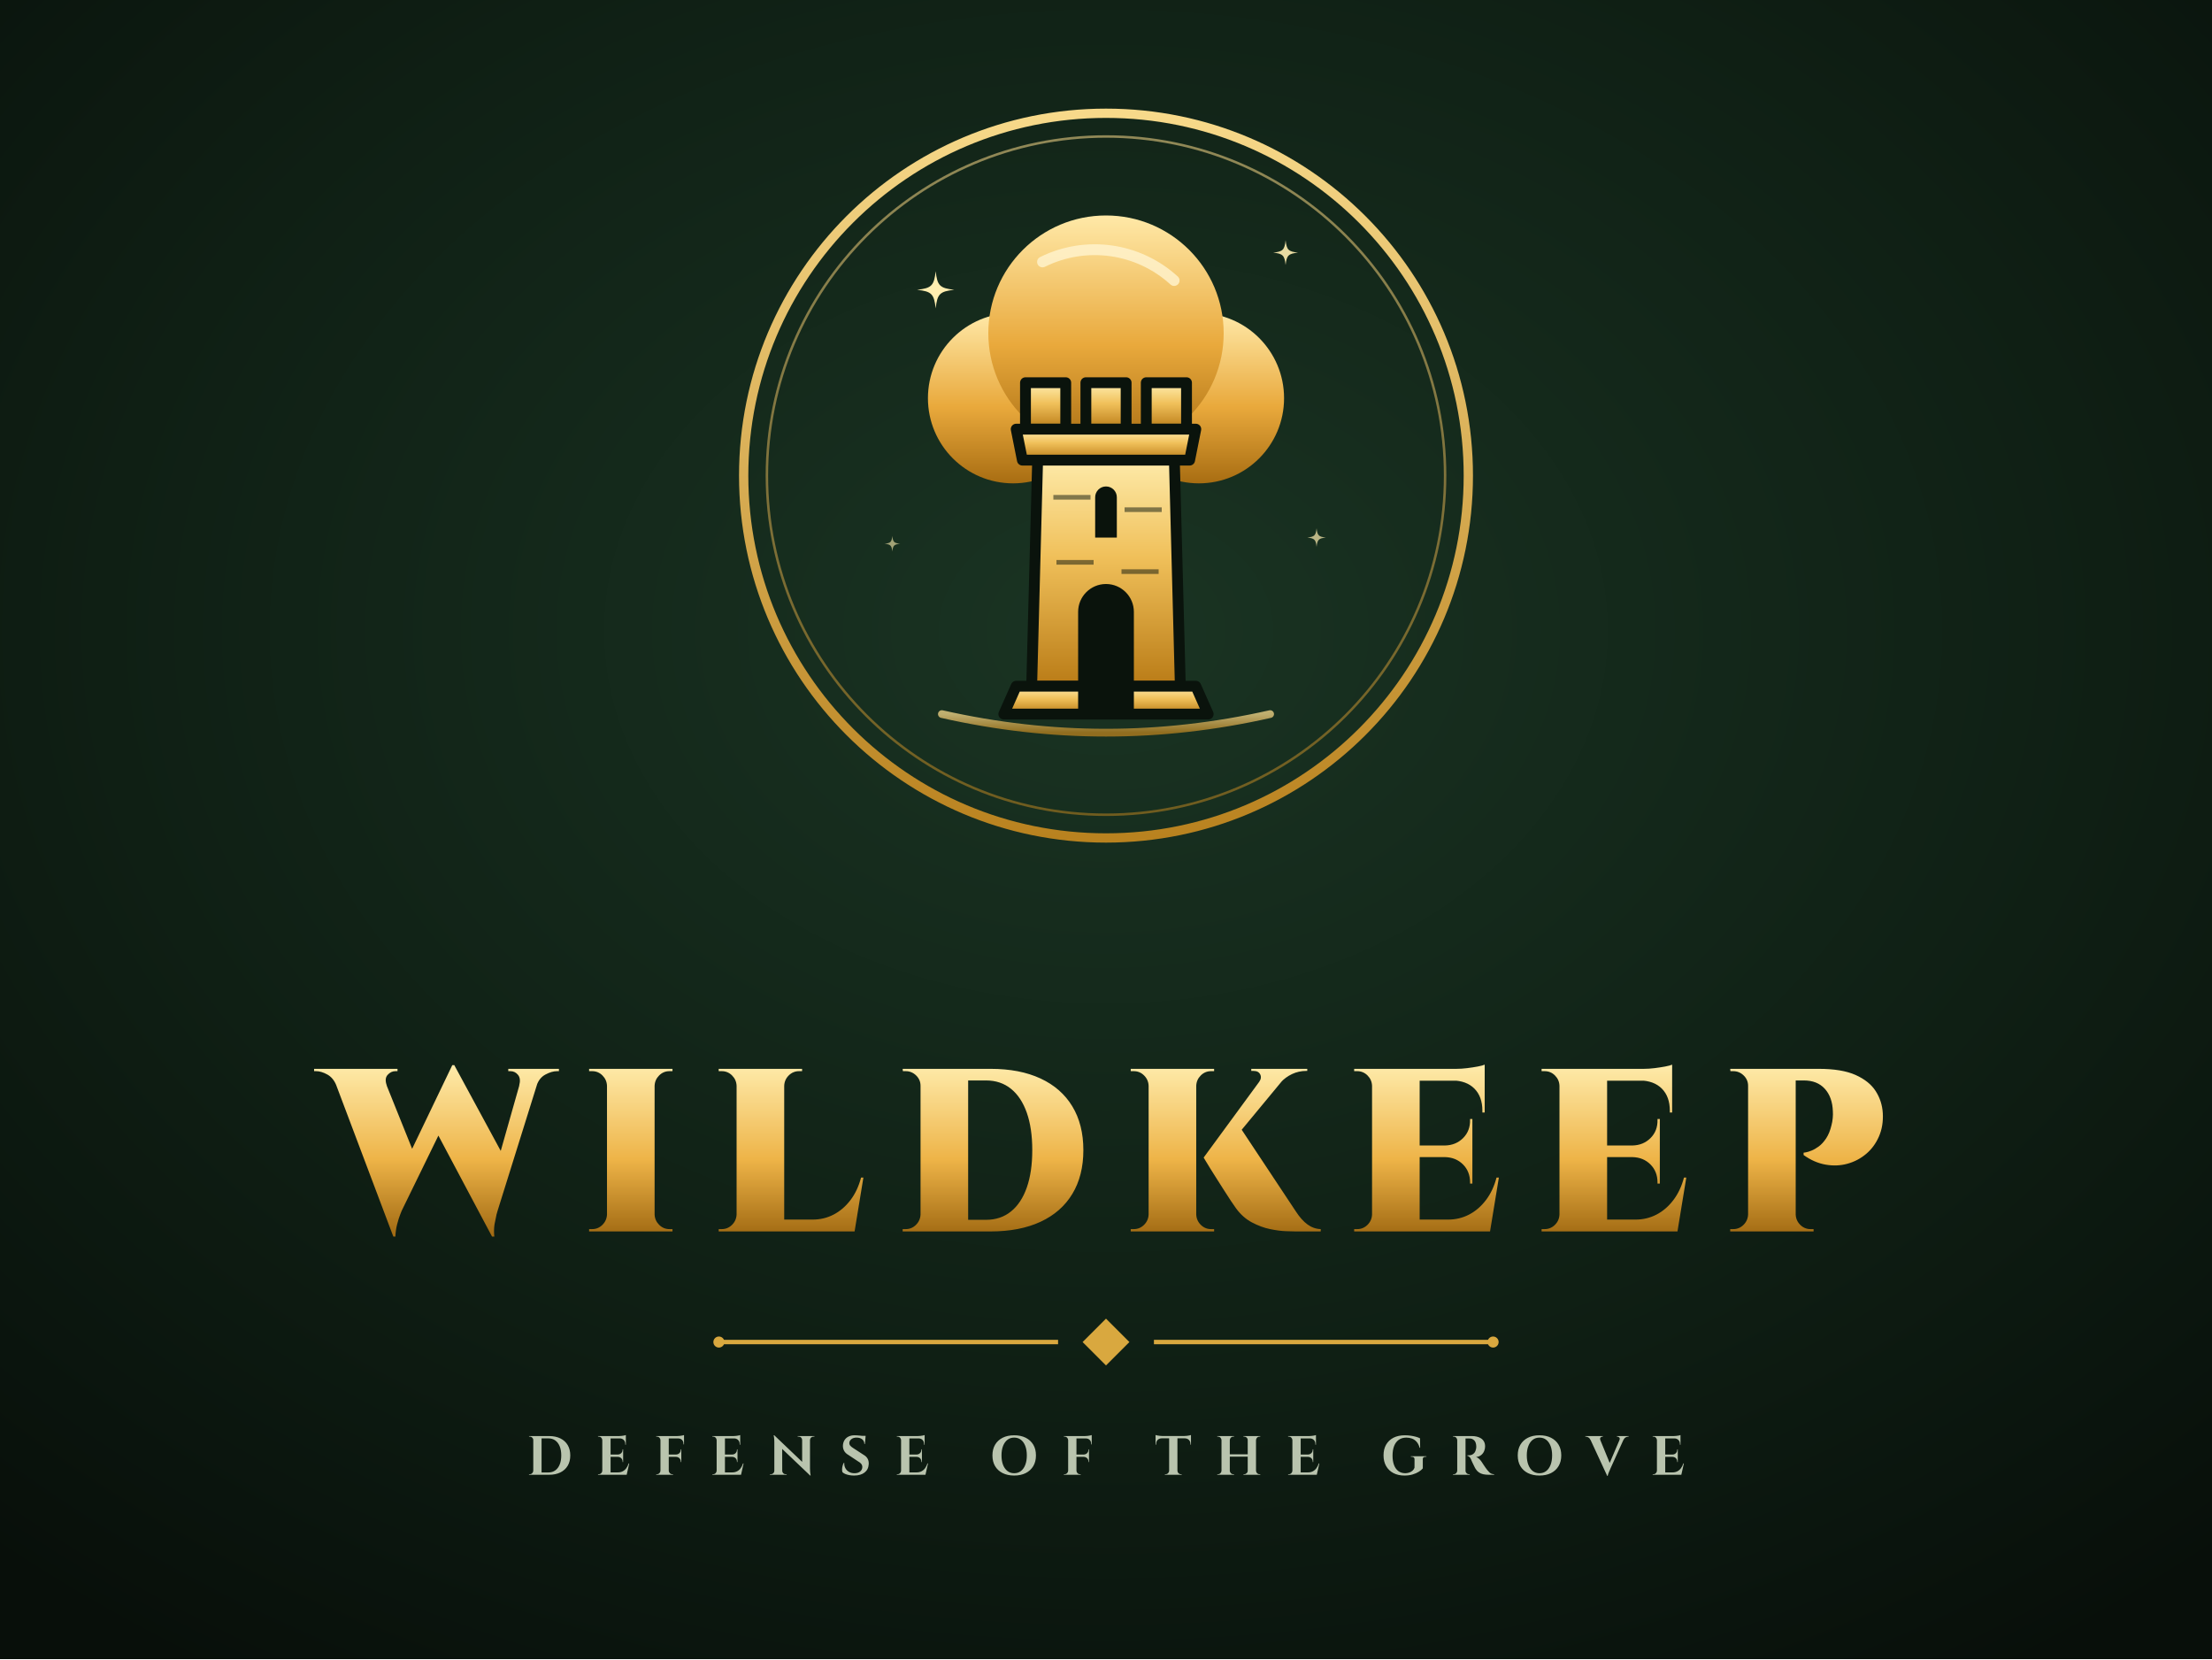
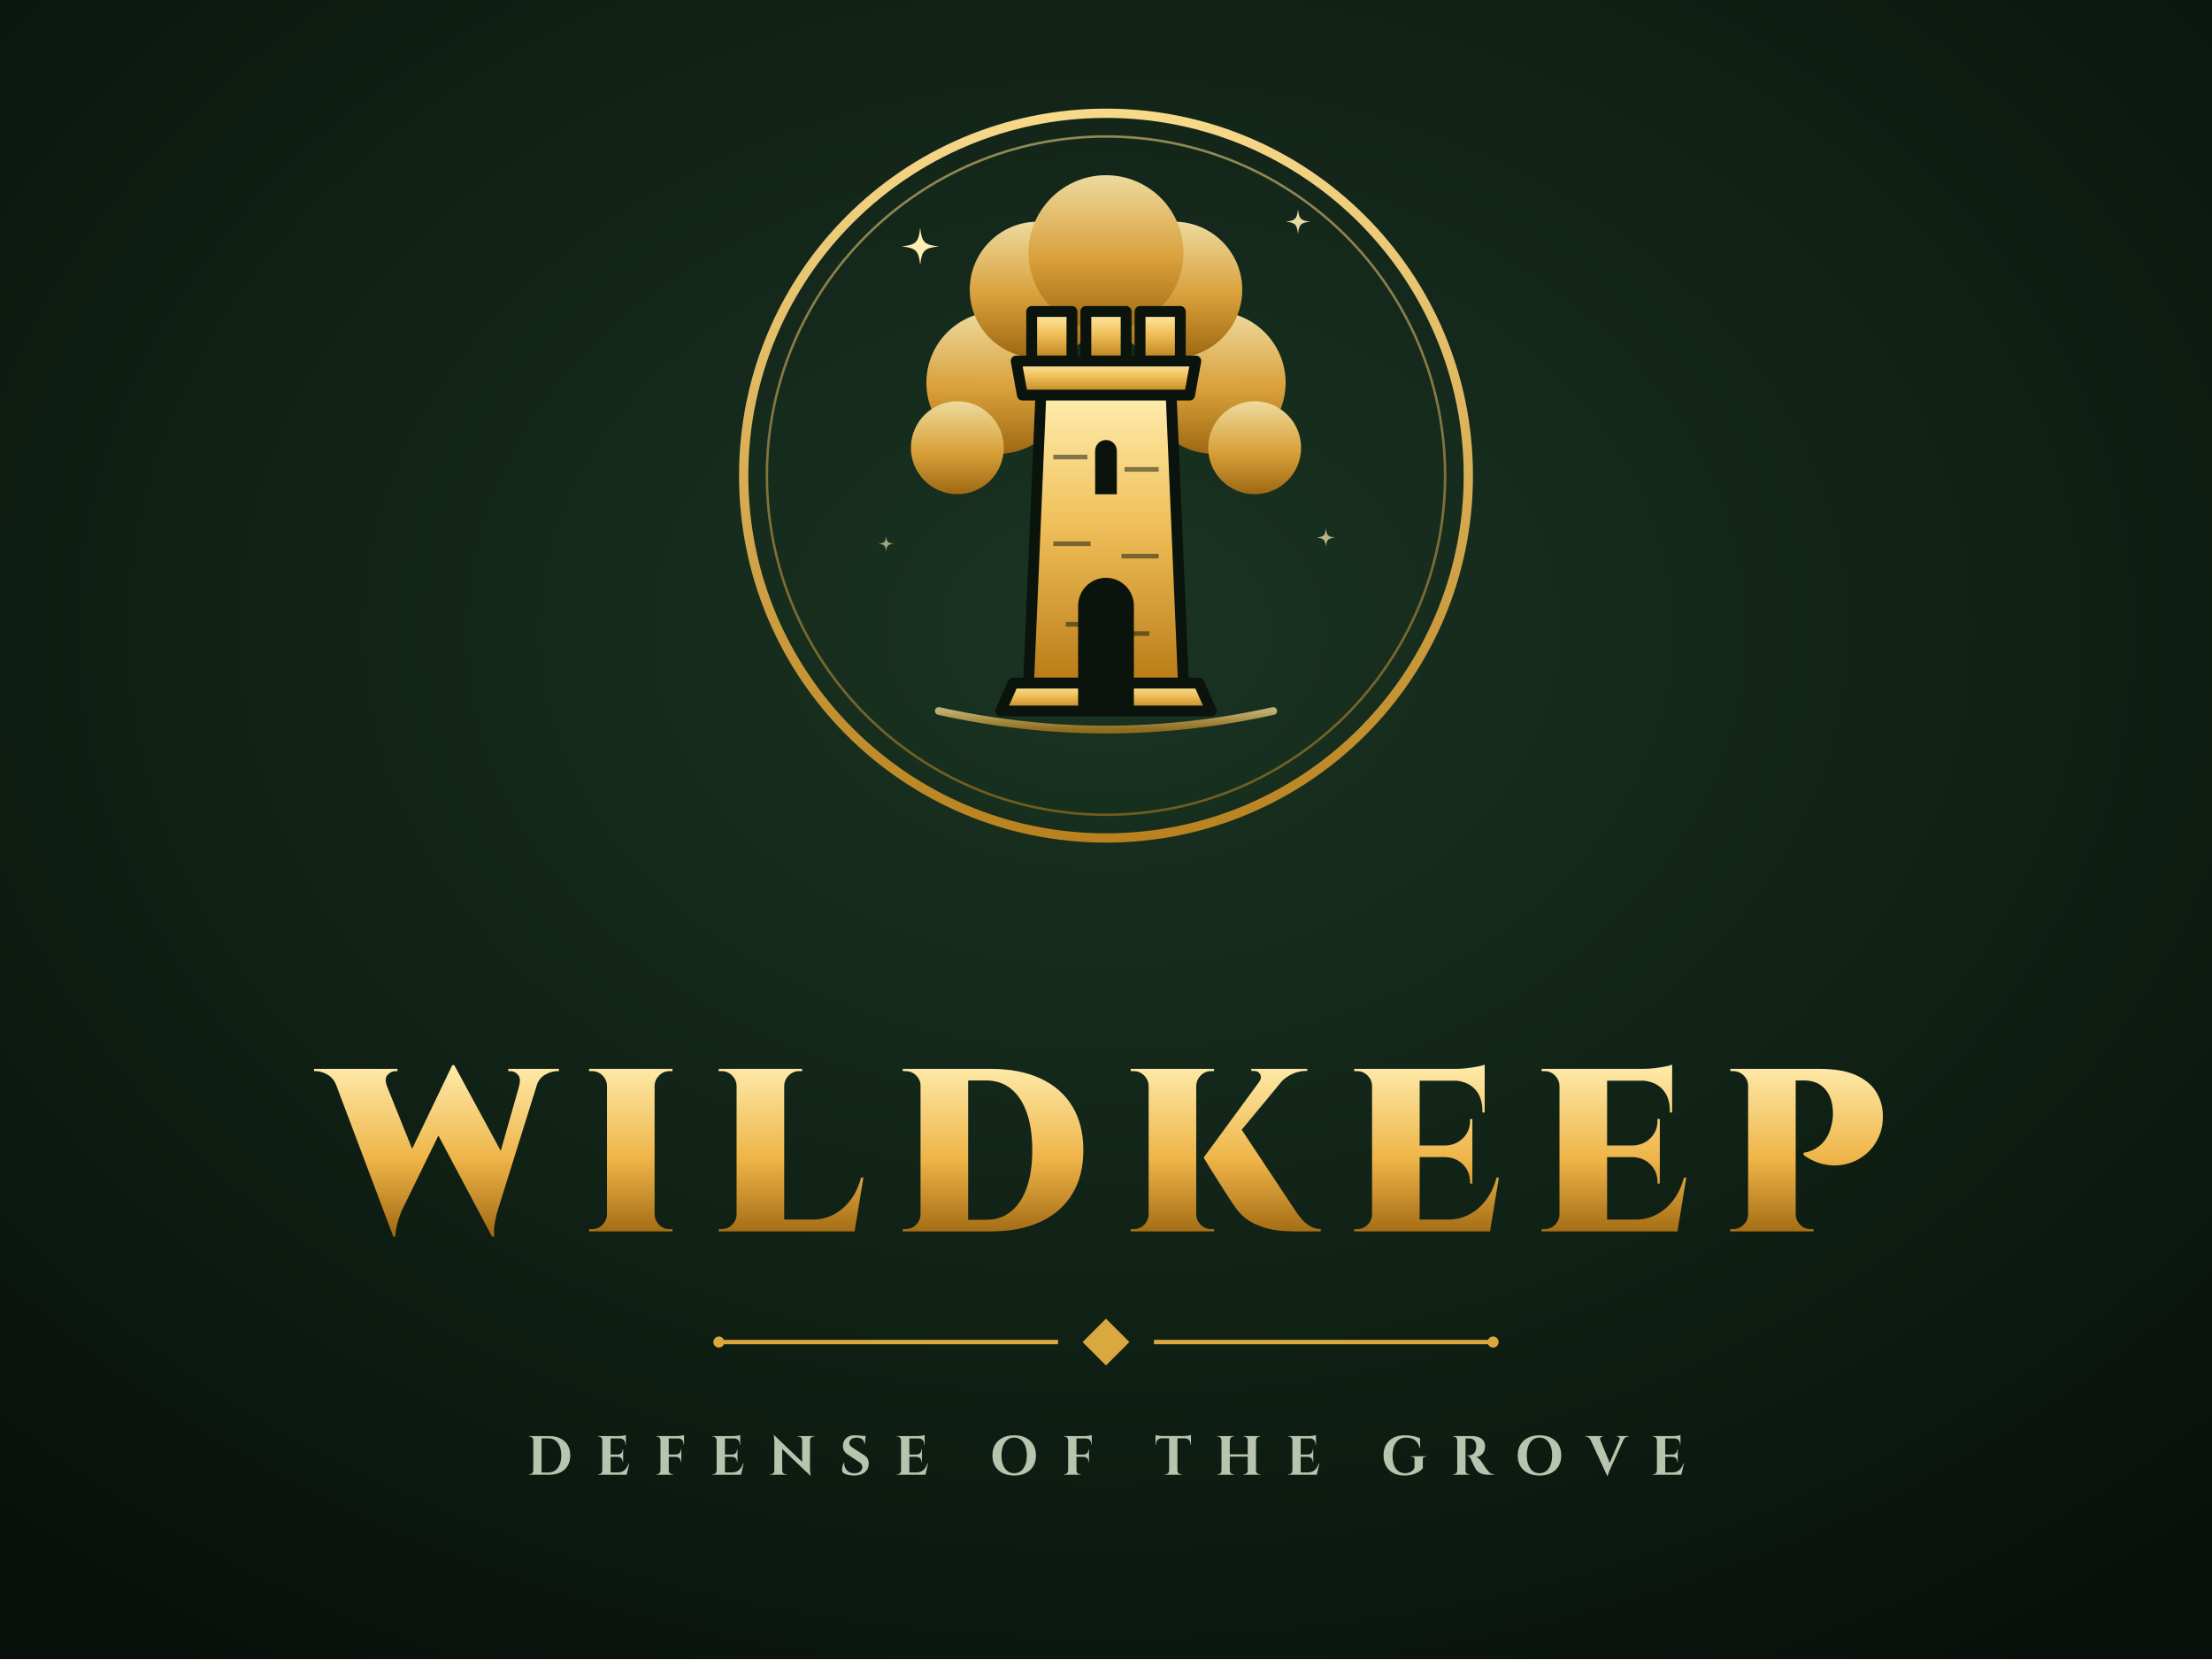
<svg xmlns="http://www.w3.org/2000/svg" viewBox="0 0 1200 900">
  <defs>
    <radialGradient id="gBg" cx="50%" cy="38%" r="75%">
      <stop offset="0%" stop-color="#1a3423" />
      <stop offset="60%" stop-color="#0f1f14" />
      <stop offset="100%" stop-color="#080f0a" />
    </radialGradient>
    <linearGradient id="gFoil" x1="0" y1="0" x2="0" y2="1">
      <stop offset="0%" stop-color="#ffeeb0" />
      <stop offset="45%" stop-color="#f0c05a" />
      <stop offset="100%" stop-color="#b97b16" />
    </linearGradient>
    <linearGradient id="gFoilDeep" x1="0" y1="0" x2="0" y2="1">
      <stop offset="0%" stop-color="#ffe9a8" />
      <stop offset="55%" stop-color="#e9a93c" />
      <stop offset="100%" stop-color="#a86d12" />
    </linearGradient>
    <linearGradient id="gRing" x1="0" y1="0" x2="0" y2="1">
      <stop offset="0%" stop-color="#f7d98a" />
      <stop offset="100%" stop-color="#b9821f" />
    </linearGradient>
  </defs>
  <rect width="1200" height="900" fill="url(#gBg)" />
  <g transform="translate(600 258) scale(.84) translate(-256 -256)">
    <circle cx="256" cy="256" r="234" fill="none" stroke="url(#gRing)" stroke-width="6" />
    <circle cx="256" cy="256" r="219" fill="none" stroke="url(#gRing)" stroke-width="1.6" opacity=".55" />
-     <g fill="url(#gFoilDeep)">
-       <circle cx="196" cy="206" r="55" />
-       <circle cx="316" cy="206" r="55" />
-       <circle cx="256" cy="164" r="76" />
+     <g fill="url(#gFoilDeep)" opacity=".92">
+       <circle cx="186" cy="196" r="46" />
+       <circle cx="326" cy="196" r="46" />
+       <circle cx="212" cy="136" r="44" />
+       <circle cx="300" cy="136" r="44" />
+       <circle cx="256" cy="112" r="50" />
+       <circle cx="160" cy="238" r="30" />
+       <circle cx="352" cy="238" r="30" />
    </g>
-     <path d="M215 118 A76 76 0 0 1 300 130" fill="none" stroke="#fff4cf" stroke-width="7" stroke-linecap="round" opacity=".8" />
    <g fill="url(#gFoil)" stroke="#0a130c" stroke-width="7" stroke-linejoin="round">
-       <path d="     M204 226 L204 196 L230 196 L230 226 Z     M243 226 L243 196 L269 196 L269 226 Z     M282 226 L282 196 L308 196 L308 226 Z" />
-       <path d="M212 240 L220 240 L292 240 L300 240 L304 392 L208 392 Z" />
-       <path d="M198 226 L314 226 L310 246 L202 246 Z" />
-       <path d="M198 392 L314 392 L322 410 L190 410 Z" />
+       <path d="     M208 182 L208 150 L234 150 L234 182 Z     M243 182 L243 150 L269 150 L269 182 Z     M278 182 L278 150 L304 150 L304 182 Z" />
+       <path d="M214 202 L298 202 L306 390 L206 390 Z" />
+       <path d="M198 182 L314 182 L310 204 L202 204 Z" />
+       <path d="M196 390 L316 390 L324 408 L188 408 Z" />
    </g>
-     <path d="M238 410 L238 344 A18 18 0 0 1 274 344 L274 410 Z" fill="#0a130c" />
-     <path d="M249 296 L249 270 A7 7 0 0 1 263 270 L263 296 Z" fill="#0a130c" />
+     <path d="M238 408 L238 340 A18 18 0 0 1 274 340 L274 408 Z" fill="#0a130c" />
+     <path d="M249 268 L249 240 A7 7 0 0 1 263 240 L263 268 Z" fill="#0a130c" />
    <g stroke="#0a130c" stroke-width="3" opacity=".5">
-       <line x1="222" y1="270" x2="246" y2="270" />
-       <line x1="268" y1="278" x2="292" y2="278" />
-       <line x1="224" y1="312" x2="248" y2="312" />
-       <line x1="266" y1="318" x2="290" y2="318" />
+       <line x1="222" y1="244" x2="244" y2="244" />
+       <line x1="268" y1="252" x2="290" y2="252" />
+       <line x1="222" y1="300" x2="246" y2="300" />
+       <line x1="266" y1="308" x2="290" y2="308" />
+       <line x1="230" y1="352" x2="250" y2="352" />
+       <line x1="264" y1="358" x2="284" y2="358" />
    </g>
-     <path d="M150 410 Q 256 434 362 410" fill="none" stroke="url(#gRing)" stroke-width="5" stroke-linecap="round" opacity=".75" />
-     <path d="M146 124 C147.056 133.36 148.64 134.944 158 136     C148.64 137.056 147.056 138.64 146 148     C144.944 138.64 143.36 137.056 134 136     C143.36 134.944 144.944 133.36 146 124 Z" fill="#ffeeb0" opacity="1" />
-     <path d="M372 104 C372.704 110.24 373.76 111.296 380 112     C373.76 112.704 372.704 113.76 372 120     C371.296 113.76 370.24 112.704 364 112     C370.24 111.296 371.296 110.24 372 104 Z" fill="#ffeeb0" opacity="0.9" />
-     <path d="M392 290 C392.528 294.68 393.32 295.472 398 296     C393.32 296.528 392.528 297.32 392 302     C391.472 297.32 390.68 296.528 386 296     C390.68 295.472 391.472 294.68 392 290 Z" fill="#ffeeb0" opacity="0.7" />
-     <path d="M118 295 C118.44 298.9 119.1 299.56 123 300     C119.1 300.44 118.44 301.1 118 305     C117.56 301.1 116.9 300.44 113 300     C116.9 299.56 117.56 298.9 118 295 Z" fill="#ffeeb0" opacity="0.6" />
+     <path d="M148 408 Q 256 432 364 408" fill="none" stroke="url(#gRing)" stroke-width="5" stroke-linecap="round" opacity=".75" />
+     <path d="M136 96 C137.056 105.36 138.64 106.944 148 108     C138.64 109.056 137.056 110.64 136 120     C134.944 110.64 133.36 109.056 124 108     C133.36 106.944 134.944 105.36 136 96 Z" fill="#ffeeb0" opacity="1" />
+     <path d="M380 84 C380.704 90.24 381.76 91.296 388 92     C381.76 92.704 380.704 93.76 380 100     C379.296 93.76 378.24 92.704 372 92     C378.24 91.296 379.296 90.24 380 84 Z" fill="#ffeeb0" opacity="0.9" />
+     <path d="M398 290 C398.528 294.68 399.32 295.472 404 296     C399.32 296.528 398.528 297.32 398 302     C397.472 297.32 396.68 296.528 392 296     C396.68 295.472 397.472 294.68 398 290 Z" fill="#ffeeb0" opacity="0.7" />
+     <path d="M114 295 C114.44 298.9 115.1 299.56 119 300     C115.1 300.44 114.44 301.1 114 305     C113.56 301.1 112.9 300.44 109 300     C112.9 299.56 113.56 298.9 114 295 Z" fill="#ffeeb0" opacity="0.6" />
  </g>
  <g>
    <linearGradient id="gWord" x1="0" y1="574.76" x2="0" y2="673.04" gradientUnits="userSpaceOnUse">
      <stop offset="0%" stop-color="#ffeeb0" />
      <stop offset="55%" stop-color="#eeb448" />
      <stop offset="100%" stop-color="#9c650f" />
    </linearGradient>
    <path d="M213.37 670.77L179.35 580.56L206.44 580.56L224.58 625.66L213.37 670.77ZM245.37 577.78L246.51 577.78L249.66 591.77L217.91 656.79Q217.91 656.79 217.09 658.87Q216.27 660.94 215.45 664.09Q214.63 667.24 214.50 670.77L214.50 670.77L213.37 670.77L209.09 653.38L245.37 577.78ZM234.92 610.54L246.51 577.91L275.11 630.70L266.92 670.77L234.92 610.54ZM284.06 580.56L293.76 580.56L269.94 656.79Q269.94 656.79 269.31 658.99Q268.68 661.20 268.24 664.41Q267.80 667.62 268.18 670.77L268.18 670.77L266.92 670.77L262.01 658.30L284.06 580.56ZM291.11 588.87L281.66 588.87Q282.67 585.09 281.03 583.08Q279.39 581.06 276.87 581.06L276.87 581.06L275.74 581.06L275.74 579.80L303.21 579.80L303.21 581.06Q303.21 581.06 302.70 581.06Q302.20 581.06 302.20 581.06L302.20 581.06Q299.30 581.06 295.90 582.89Q292.50 584.71 291.11 588.87L291.11 588.87ZM209.84 588.87L209.84 588.87L182.50 588.87Q180.86 584.71 177.59 582.89Q174.31 581.06 171.41 581.06L171.41 581.06Q171.41 581.06 170.91 581.06Q170.40 581.06 170.40 581.06L170.40 581.06L170.40 579.80L215.64 579.80L215.64 581.06L214.50 581.06Q212.11 581.06 210.28 583.08Q208.46 585.09 209.84 588.87ZM329.29 579.80L355.12 579.80L355.12 668L329.29 668L329.29 579.80ZM329.29 658.80L329.67 658.80L329.67 668L319.59 668L319.59 666.74Q319.59 666.74 320.41 666.74Q321.23 666.74 321.23 666.74L321.23 666.74Q324.50 666.74 326.83 664.41Q329.16 662.08 329.29 658.80L329.29 658.80ZM329.67 579.80L329.67 589.00L329.29 589.00Q329.16 585.72 326.83 583.39Q324.50 581.06 321.23 581.06L321.23 581.06Q321.23 581.06 320.41 581.06Q319.59 581.06 319.59 581.06L319.59 581.06L319.59 579.80L329.67 579.80ZM354.74 668L354.74 658.80L355.12 658.80Q355.25 662.08 357.58 664.41Q359.91 666.74 363.18 666.74L363.18 666.74Q363.18 666.74 363.94 666.74Q364.69 666.74 364.82 666.74L364.82 666.74L364.82 668L354.74 668ZM355.12 589.00L354.74 589.00L354.74 579.80L364.82 579.80L364.82 581.06Q364.69 581.06 363.94 581.06Q363.18 581.06 363.18 581.06L363.18 581.06Q359.91 581.06 357.58 583.39Q355.25 585.72 355.12 589.00L355.12 589.00ZM399.60 579.80L425.43 579.80L425.43 668L399.60 668L399.60 579.80ZM425.05 661.57L458.19 661.57L463.23 668L425.05 668L425.05 661.57ZM467.13 638.77L468.39 638.77L463.61 668L436.39 668L440.93 661.57Q446.97 661.57 452.20 658.87Q457.43 656.16 461.34 651.05Q465.24 645.95 467.13 638.77L467.13 638.77ZM399.60 658.80L399.98 658.80L399.98 668L389.89 668L389.89 666.74Q389.89 666.74 390.71 666.74Q391.53 666.74 391.53 666.74L391.53 666.74Q394.81 666.74 397.14 664.41Q399.47 662.08 399.60 658.80L399.60 658.80ZM399.98 579.80L399.98 589.00L399.60 589.00Q399.47 585.72 397.14 583.39Q394.81 581.06 391.53 581.06L391.53 581.06Q391.53 581.06 390.71 581.06Q389.89 581.06 389.89 581.06L389.89 581.06L389.89 579.80L399.98 579.80ZM425.43 589.00L425.05 589.00L425.05 579.80L435.13 579.80L435.13 581.06Q435.00 581.06 434.25 581.06Q433.49 581.06 433.49 581.06L433.49 581.06Q430.22 581.06 427.88 583.39Q425.55 585.72 425.43 589.00L425.43 589.00ZM504.05 579.80L537.44 579.80Q553.19 579.80 564.47 585.03Q575.75 590.26 581.73 600.15Q587.72 610.04 587.72 623.90L587.72 623.90Q587.72 637.76 581.73 647.65Q575.75 657.54 564.47 662.77Q553.19 668 537.44 668L537.44 668L505.44 668L505.31 661.70Q511.36 661.70 516.15 661.70Q520.94 661.70 524.46 661.70Q527.99 661.70 530.32 661.70Q532.65 661.70 533.79 661.70Q534.92 661.70 534.92 661.70L534.92 661.70Q542.86 661.70 548.47 657.16Q554.07 652.63 557.03 644.19Q560.00 635.74 560.00 623.90L560.00 623.90Q560.00 612.06 557.03 603.61Q554.07 595.17 548.47 590.64Q542.86 586.10 534.92 586.10L534.92 586.10Q534.92 586.10 533.72 586.10Q532.53 586.10 530.07 586.10Q527.61 586.10 523.96 586.10Q520.31 586.10 515.33 586.10Q510.35 586.10 504.05 586.10L504.05 586.10L504.05 579.80ZM499.39 579.80L525.22 579.80L525.22 668L499.39 668L499.39 579.80ZM499.39 658.80L499.77 658.80L499.77 668L489.69 668L489.69 666.74Q489.69 666.74 490.51 666.74Q491.33 666.74 491.33 666.74L491.33 666.74Q494.60 666.74 496.93 664.41Q499.26 662.08 499.39 658.80L499.39 658.80ZM499.77 579.80L499.77 589.00L499.39 589.00Q499.39 585.72 497.00 583.39Q494.60 581.06 491.33 581.06L491.33 581.06Q491.33 581.06 490.57 581.06Q489.81 581.06 489.81 581.06L489.81 581.06L489.69 579.80L499.77 579.80ZM652.98 627.93L671.76 610.04L703.00 657.16Q706.03 661.83 709.31 664.22Q712.58 666.61 716.49 666.74L716.49 666.74L716.49 668L702.88 668Q701.49 668 697.71 667.87Q693.93 667.75 689.02 666.74Q684.11 665.73 679.13 663.09Q674.15 660.44 670.50 655.40L670.50 655.40Q669.49 654.01 667.85 651.56Q666.21 649.10 664.26 646.01Q662.31 642.93 660.29 639.78Q658.27 636.63 656.64 633.98Q655.00 631.33 653.99 629.63Q652.98 627.93 652.98 627.93L652.98 627.93ZM687.63 580.68L700.23 580.68L662.18 626.67L652.98 627.93L687.63 580.68ZM708.67 579.80L709.18 579.80L709.18 580.93L708.67 580.93Q704.52 580.93 700.93 582.63Q697.34 584.34 694.82 587.11L694.82 587.11L683.10 586.86Q684.61 584.71 683.66 582.82Q682.72 580.93 680.07 580.93L680.07 580.93L678.81 580.93L678.81 579.80L708.67 579.80ZM623.12 579.80L648.95 579.80L648.95 668L623.12 668L623.12 579.80ZM623.12 658.80L623.50 658.80L623.50 668L613.42 668L613.42 666.74Q613.67 666.74 614.30 666.74Q614.93 666.74 615.06 666.74L615.06 666.74Q618.33 666.74 620.66 664.41Q623.00 662.08 623.12 658.80L623.12 658.80ZM623.50 579.80L623.50 589.00L623.12 589.00Q623.00 585.72 620.66 583.39Q618.33 581.06 615.06 581.06L615.06 581.06Q614.93 581.06 614.30 581.06Q613.67 581.06 613.42 581.06L613.42 581.06L613.42 579.80L623.50 579.80ZM648.57 668L648.57 658.80L648.95 658.80Q649.08 662.08 651.41 664.41Q653.74 666.74 657.01 666.74L657.01 666.74Q657.27 666.74 657.90 666.74Q658.53 666.74 658.65 666.74L658.65 666.74L658.65 668L648.57 668ZM648.95 589.00L648.57 589.00L648.57 579.80L658.65 579.80L658.65 581.06Q658.53 581.06 657.90 581.06Q657.27 581.06 657.01 581.06L657.01 581.06Q653.74 581.06 651.41 583.39Q649.08 585.72 648.95 589.00L648.95 589.00ZM744.33 579.80L770.16 579.80L770.16 668L744.33 668L744.33 579.80ZM769.78 661.57L802.92 661.57L807.96 668L769.78 668L769.78 661.57ZM769.78 621.38L798.76 621.38L798.76 627.68L769.78 627.68L769.78 621.38ZM769.78 579.80L805.44 579.80L805.44 586.23L769.78 586.23L769.78 579.80ZM811.87 638.77L813.13 638.77L808.34 668L781.13 668L785.66 661.57Q791.71 661.57 796.94 658.87Q802.17 656.16 806.07 651.05Q809.98 645.95 811.87 638.77L811.87 638.77ZM783.90 627.43L798.76 627.43L798.76 642.04L797.50 642.04L797.50 641.41Q797.50 635.49 793.66 631.65Q789.82 627.81 783.90 627.68L783.90 627.68L783.90 627.43ZM797.50 607.02L798.76 607.02L798.76 621.63L783.90 621.63L783.90 621.38Q789.82 621.25 793.73 617.35Q797.63 613.44 797.50 607.52L797.50 607.52L797.50 607.02ZM787.93 585.85L805.44 585.85L805.44 603.49L804.18 603.49L804.18 602.48Q804.18 594.92 799.90 590.57Q795.62 586.23 787.93 586.10L787.93 586.10L787.93 585.85ZM805.44 577.53L805.44 577.53L805.44 581.19L790.07 579.80Q792.84 579.80 795.93 579.42Q799.02 579.04 801.66 578.54Q804.31 578.04 805.44 577.53ZM744.33 658.80L744.71 658.80L744.71 668L734.63 668L734.63 666.74Q734.63 666.74 735.45 666.74Q736.27 666.74 736.27 666.74L736.27 666.74Q739.54 666.74 741.88 664.41Q744.21 662.08 744.33 658.80L744.33 658.80ZM744.71 579.80L744.71 589.00L744.33 589.00Q744.21 585.72 741.88 583.39Q739.54 581.06 736.27 581.06L736.27 581.06Q736.27 581.06 735.45 581.06Q734.63 581.06 734.63 581.06L734.63 581.06L734.63 579.80L744.71 579.80ZM846.01 579.80L871.85 579.80L871.85 668L846.01 668L846.01 579.80ZM871.47 661.57L904.61 661.57L909.64 668L871.47 668L871.47 661.57ZM871.47 621.38L900.45 621.38L900.45 627.68L871.47 627.68L871.47 621.38ZM871.47 579.80L907.13 579.80L907.13 586.23L871.47 586.23L871.47 579.80ZM913.55 638.77L914.81 638.77L910.02 668L882.81 668L887.34 661.57Q893.39 661.57 898.62 658.87Q903.85 656.16 907.75 651.05Q911.66 645.95 913.55 638.77L913.55 638.77ZM885.58 627.43L900.45 627.43L900.45 642.04L899.19 642.04L899.19 641.41Q899.19 635.49 895.34 631.65Q891.50 627.81 885.58 627.68L885.58 627.68L885.58 627.43ZM899.19 607.02L900.45 607.02L900.45 621.63L885.58 621.63L885.58 621.38Q891.50 621.25 895.41 617.35Q899.31 613.44 899.19 607.52L899.19 607.52L899.19 607.02ZM889.61 585.85L907.13 585.85L907.13 603.49L905.87 603.49L905.87 602.48Q905.87 594.92 901.58 590.57Q897.30 586.23 889.61 586.10L889.61 586.10L889.61 585.85ZM907.13 577.53L907.13 577.53L907.13 581.19L891.75 579.80Q894.52 579.80 897.61 579.42Q900.70 579.04 903.35 578.54Q905.99 578.04 907.13 577.53ZM846.01 658.80L846.39 658.80L846.39 668L836.31 668L836.31 666.74Q836.31 666.74 837.13 666.74Q837.95 666.74 837.95 666.74L837.95 666.74Q841.23 666.74 843.56 664.41Q845.89 662.08 846.01 658.80L846.01 658.80ZM846.39 579.80L846.39 589.00L846.01 589.00Q845.89 585.72 843.56 583.39Q841.23 581.06 837.95 581.06L837.95 581.06Q837.95 581.06 837.13 581.06Q836.31 581.06 836.31 581.06L836.31 581.06L836.31 579.80L846.39 579.80ZM972.52 579.80L972.52 579.80L986.63 579.80Q999.23 579.80 1006.67 583.14Q1014.10 586.48 1017.56 591.90Q1021.03 597.31 1021.41 603.87L1021.41 603.87Q1021.79 610.80 1019.33 616.47Q1016.87 622.14 1012.40 625.92Q1007.93 629.70 1002.25 631.27Q996.59 632.85 990.41 631.77Q984.24 630.70 978.44 626.55L978.44 626.55L978.44 625.29Q978.44 625.29 979.64 625.10Q980.84 624.91 982.73 624.15Q984.62 623.40 986.69 621.88Q988.77 620.37 990.66 617.54Q992.55 614.70 993.56 610.42L993.56 610.42Q994.07 608.53 994.25 606.51Q994.44 604.50 994.32 602.86L994.32 602.86Q994.07 595.17 989.97 590.64Q985.88 586.10 978.57 586.10L978.57 586.10L973.78 586.10Q973.78 586.10 973.46 584.52Q973.15 582.95 972.83 581.38Q972.52 579.80 972.52 579.80ZM948.33 579.80L974.16 579.80L974.16 668L948.33 668L948.33 579.80ZM948.33 658.80L948.71 658.80L948.71 668L938.63 668L938.63 666.74Q938.88 666.74 939.51 666.74Q940.14 666.74 940.26 666.74L940.26 666.74Q943.54 666.74 945.87 664.41Q948.20 662.08 948.33 658.80L948.33 658.80ZM948.71 579.80L948.71 589.00L948.33 589.00Q948.33 585.72 945.93 583.39Q943.54 581.06 940.26 581.06L940.26 581.06Q940.14 581.06 939.57 581.06Q939.00 581.06 938.75 581.06L938.75 581.06L938.63 579.80L948.71 579.80ZM973.78 668L973.78 658.80L974.16 658.80Q974.28 662.08 976.61 664.41Q978.95 666.74 982.22 666.74L982.22 666.74Q982.47 666.74 983.10 666.74Q983.73 666.74 983.86 666.74L983.86 666.74L983.86 668L973.78 668Z" fill="url(#gWord)" />
  </g>
  <g stroke="#d9a83f" stroke-width="2.4" fill="#d9a83f">
    <line x1="390" y1="728" x2="574" y2="728" />
    <line x1="626" y1="728" x2="810" y2="728" />
    <path d="M600 717 L611 728 L600 739 L589 728 Z" />
    <circle cx="390" cy="728" r="3" stroke="none" />
    <circle cx="810" cy="728" r="3" stroke="none" />
  </g>
  <path d="M290.41 779L297.88 779Q301.42 779 304.00 780.27Q306.58 781.55 307.98 783.90Q309.37 786.26 309.37 789.50L309.37 789.50Q309.37 792.74 307.98 795.10Q306.58 797.45 304.00 798.73Q301.42 800 297.88 800L297.88 800L290.74 800L290.71 798.74Q291.58 798.74 292.53 798.74Q293.47 798.74 294.37 798.74Q295.27 798.74 295.98 798.74Q296.68 798.74 297.10 798.74Q297.52 798.74 297.52 798.74L297.52 798.74Q299.68 798.74 301.24 797.62Q302.80 796.49 303.64 794.42Q304.48 792.35 304.48 789.50L304.48 789.50Q304.48 786.65 303.64 784.58Q302.80 782.51 301.24 781.38Q299.68 780.26 297.52 780.26L297.52 780.26Q297.52 780.26 297.09 780.26Q296.65 780.26 295.90 780.26Q295.15 780.26 294.22 780.26Q293.29 780.26 292.30 780.26Q291.31 780.26 290.41 780.26L290.41 780.26L290.41 779ZM289.30 779L293.80 779L293.80 800L289.30 800L289.30 779ZM289.30 797.81L289.39 797.81L289.39 800L286.99 800L286.99 799.70Q286.99 799.70 287.19 799.70Q287.38 799.70 287.38 799.70L287.38 799.70Q288.16 799.70 288.72 799.14Q289.27 798.59 289.30 797.81L289.30 797.81ZM289.39 779L289.39 781.19L289.30 781.19Q289.30 780.41 288.73 779.86Q288.16 779.30 287.38 779.30L287.38 779.30Q287.38 779.30 287.20 779.30Q287.02 779.30 287.02 779.30L287.02 779.30L286.99 779L289.39 779ZM326.74 779L331.24 779L331.24 800L326.74 800L326.74 779ZM331.15 798.71L339.16 798.71L339.88 800L331.15 800L331.15 798.71ZM331.15 789.02L338.05 789.02L338.05 790.28L331.15 790.28L331.15 789.02ZM331.15 779L339.52 779L339.52 780.29L331.15 780.29L331.15 779ZM341.05 793.85L341.35 793.85L339.97 800L334.09 800L335.17 798.71Q336.67 798.71 337.81 798.13Q338.95 797.54 339.76 796.45Q340.57 795.35 341.05 793.85L341.05 793.85ZM335.20 790.22L338.05 790.22L338.05 793.10L337.75 793.10L337.75 792.86Q337.75 791.75 337.03 791.03Q336.31 790.31 335.20 790.28L335.20 790.28L335.20 790.22ZM337.75 786.20L338.05 786.20L338.05 789.08L335.20 789.08L335.20 789.02Q336.31 788.99 337.03 788.25Q337.75 787.52 337.75 786.41L337.75 786.41L337.75 786.20ZM336.16 780.20L339.52 780.20L339.52 783.71L339.22 783.71L339.22 783.35Q339.22 781.97 338.40 781.13Q337.57 780.29 336.16 780.26L336.16 780.26L336.16 780.20ZM339.52 778.46L339.52 778.46L339.52 779.33L335.86 779Q336.52 779 337.26 778.91Q337.99 778.82 338.62 778.70Q339.25 778.58 339.52 778.46ZM326.74 797.81L326.83 797.81L326.83 800L324.43 800L324.43 799.70Q324.43 799.70 324.63 799.70Q324.82 799.70 324.82 799.70L324.82 799.70Q325.60 799.70 326.16 799.14Q326.71 798.59 326.74 797.81L326.74 797.81ZM326.83 779L326.83 781.19L326.74 781.19Q326.71 780.41 326.16 779.86Q325.60 779.30 324.82 779.30L324.82 779.30Q324.82 779.30 324.63 779.30Q324.43 779.30 324.43 779.30L324.43 779.30L324.43 779L326.83 779ZM358.30 779L362.80 779L362.80 800L358.30 800L358.30 779ZM362.71 789.02L369.61 789.02L369.61 790.28L362.71 790.28L362.71 789.02ZM362.71 779L371.08 779L371.08 780.29L362.71 780.29L362.71 779ZM366.76 790.22L369.61 790.22L369.61 793.10L369.31 793.10L369.31 792.86Q369.31 791.75 368.59 791.03Q367.87 790.31 366.76 790.28L366.76 790.28L366.76 790.22ZM369.31 786.20L369.61 786.20L369.61 789.08L366.76 789.08L366.76 789.02Q367.87 788.99 368.59 788.25Q369.31 787.52 369.31 786.41L369.31 786.41L369.31 786.20ZM367.84 780.20L371.08 780.20L371.08 783.53L370.78 783.53L370.78 783.23Q370.78 781.88 369.99 781.09Q369.19 780.29 367.84 780.29L367.84 780.29L367.84 780.20ZM371.08 778.46L371.08 778.46L371.08 779.33L367.42 779Q368.08 779 368.82 778.91Q369.55 778.82 370.18 778.70Q370.81 778.58 371.08 778.46ZM358.30 797.81L358.39 797.81L358.39 800L355.99 800L355.99 799.70Q355.99 799.70 356.19 799.70Q356.38 799.70 356.38 799.70L356.38 799.70Q357.16 799.70 357.72 799.14Q358.27 798.59 358.30 797.81L358.30 797.81ZM358.39 779L358.39 781.19L358.30 781.19Q358.27 780.41 357.72 779.86Q357.16 779.30 356.38 779.30L356.38 779.30Q356.38 779.30 356.19 779.30Q355.99 779.30 355.99 779.30L355.99 779.30L355.99 779L358.39 779ZM362.71 800L362.71 797.81L362.80 797.81Q362.83 798.59 363.39 799.14Q363.94 799.70 364.72 799.70L364.72 799.70Q364.72 799.70 364.90 799.70Q365.08 799.70 365.11 799.70L365.11 799.70L365.11 800L362.71 800ZM388.78 779L393.28 779L393.28 800L388.78 800L388.78 779ZM393.19 798.71L401.20 798.71L401.92 800L393.19 800L393.19 798.71ZM393.19 789.02L400.09 789.02L400.09 790.28L393.19 790.28L393.19 789.02ZM393.19 779L401.56 779L401.56 780.29L393.19 780.29L393.19 779ZM403.09 793.85L403.39 793.85L402.01 800L396.13 800L397.21 798.71Q398.71 798.71 399.85 798.13Q400.99 797.54 401.80 796.45Q402.61 795.35 403.09 793.85L403.09 793.85ZM397.24 790.22L400.09 790.22L400.09 793.10L399.79 793.10L399.79 792.86Q399.79 791.75 399.07 791.03Q398.35 790.31 397.24 790.28L397.24 790.28L397.24 790.22ZM399.79 786.20L400.09 786.20L400.09 789.08L397.24 789.08L397.24 789.02Q398.35 788.99 399.07 788.25Q399.79 787.52 399.79 786.41L399.79 786.41L399.79 786.20ZM398.20 780.20L401.56 780.20L401.56 783.71L401.26 783.71L401.26 783.35Q401.26 781.97 400.44 781.13Q399.61 780.29 398.20 780.26L398.20 780.26L398.20 780.20ZM401.56 778.46L401.56 778.46L401.56 779.33L397.90 779Q398.56 779 399.30 778.91Q400.03 778.82 400.66 778.70Q401.29 778.58 401.56 778.46ZM388.78 797.81L388.87 797.81L388.87 800L386.47 800L386.47 799.70Q386.47 799.70 386.67 799.70Q386.86 799.70 386.86 799.70L386.86 799.70Q387.64 799.70 388.20 799.14Q388.75 798.59 388.78 797.81L388.78 797.81ZM388.87 779L388.87 781.19L388.78 781.19Q388.75 780.41 388.20 779.86Q387.64 779.30 386.86 779.30L386.86 779.30Q386.86 779.30 386.67 779.30Q386.47 779.30 386.47 779.30L386.47 779.30L386.47 779L388.87 779ZM420.37 782.21L420.01 778.55L439.15 796.79L439.51 800.42L420.37 782.21ZM420.07 797.87L420.16 797.87L420.16 800L417.67 800L417.67 799.70Q417.67 799.70 417.94 799.70Q418.21 799.70 418.24 799.70L418.24 799.70Q418.99 799.70 419.53 799.16Q420.07 798.62 420.07 797.87L420.07 797.87ZM424.27 797.87L424.36 797.87Q424.36 798.62 424.90 799.16Q425.44 799.70 426.19 799.70L426.19 799.70Q426.22 799.70 426.49 799.70Q426.76 799.70 426.76 799.70L426.76 799.70L426.76 800L424.27 800L424.27 797.87ZM419.71 778.55L420.01 778.55L424.33 783.14L424.36 800L420.07 800L420.07 782.30Q420.07 780.62 419.89 779.59Q419.71 778.55 419.71 778.55L419.71 778.55ZM435.16 779L439.42 779L439.42 796.58Q439.42 797.69 439.51 798.58Q439.60 799.46 439.69 799.94Q439.78 800.42 439.78 800.42L439.78 800.42L439.51 800.42L435.16 795.56L435.16 779ZM439.33 779L441.82 779L441.82 779.30Q441.82 779.30 441.55 779.30Q441.28 779.30 441.28 779.30L441.28 779.30Q440.53 779.30 439.99 779.83Q439.45 780.35 439.42 781.13L439.42 781.13L439.33 781.13L439.33 779ZM432.73 779.30L432.73 779L435.22 779L435.22 781.13L435.16 781.13Q435.13 780.35 434.61 779.83Q434.08 779.30 433.30 779.30L433.30 779.30Q433.30 779.30 433.03 779.30Q432.76 779.30 432.73 779.30L432.73 779.30ZM463.63 778.58L463.63 778.58Q464.23 778.58 465.12 778.64Q466.00 778.70 466.95 778.80Q467.89 778.91 468.60 779.01Q469.30 779.12 469.57 779.24L469.57 779.24L469.21 783.29L468.91 783.29Q468.91 781.73 467.76 780.78Q466.60 779.84 464.68 779.84L464.68 779.84Q462.94 779.84 461.88 780.68Q460.81 781.52 460.75 782.72L460.75 782.72Q460.72 783.62 461.32 784.28Q461.92 784.94 462.85 785.51L462.85 785.51L468.58 789.23Q469.96 790.01 470.67 791.27Q471.37 792.53 471.28 794.21L471.28 794.21Q471.13 797.15 469.03 798.78Q466.93 800.42 463.33 800.42L463.33 800.42Q462.01 800.42 460.77 800.20Q459.52 799.97 458.56 799.57Q457.60 799.16 457.03 798.59L457.03 798.59Q456.79 797.93 456.82 797Q456.85 796.07 457.11 795.11Q457.36 794.15 457.75 793.52L457.75 793.52L458.02 793.52Q457.90 795.05 458.58 796.36Q459.25 797.66 460.56 798.42Q461.86 799.19 463.66 799.16L463.66 799.16Q465.64 799.13 466.72 798.15Q467.80 797.18 467.80 795.80L467.80 795.80Q467.80 794.87 467.25 794.12Q466.69 793.37 465.43 792.68L465.43 792.68L460.18 789.20Q458.59 788.30 457.87 786.89Q457.15 785.48 457.30 783.83L457.30 783.83Q457.45 782.27 458.23 781.09Q459.01 779.90 460.38 779.24Q461.74 778.58 463.63 778.58ZM466.00 778.88L469.60 778.88L469.54 779.51L466.00 779.51L466.00 778.88ZM488.83 779L493.33 779L493.33 800L488.83 800L488.83 779ZM493.24 798.71L501.25 798.71L501.97 800L493.24 800L493.24 798.71ZM493.24 789.02L500.14 789.02L500.14 790.28L493.24 790.28L493.24 789.02ZM493.24 779L501.61 779L501.61 780.29L493.24 780.29L493.24 779ZM503.14 793.85L503.44 793.85L502.06 800L496.18 800L497.26 798.71Q498.76 798.71 499.90 798.13Q501.04 797.54 501.85 796.45Q502.66 795.35 503.14 793.85L503.14 793.85ZM497.29 790.22L500.14 790.22L500.14 793.10L499.84 793.10L499.84 792.86Q499.84 791.75 499.12 791.03Q498.40 790.31 497.29 790.28L497.29 790.28L497.29 790.22ZM499.84 786.20L500.14 786.20L500.14 789.08L497.29 789.08L497.29 789.02Q498.40 788.99 499.12 788.25Q499.84 787.52 499.84 786.41L499.84 786.41L499.84 786.20ZM498.25 780.20L501.61 780.20L501.61 783.71L501.31 783.71L501.31 783.35Q501.31 781.97 500.49 781.13Q499.66 780.29 498.25 780.26L498.25 780.26L498.25 780.20ZM501.61 778.46L501.61 778.46L501.61 779.33L497.95 779Q498.61 779 499.35 778.91Q500.08 778.82 500.71 778.70Q501.34 778.58 501.61 778.46ZM488.83 797.81L488.92 797.81L488.92 800L486.52 800L486.52 799.70Q486.52 799.70 486.72 799.70Q486.91 799.70 486.91 799.70L486.91 799.70Q487.69 799.70 488.25 799.14Q488.80 798.59 488.83 797.81L488.83 797.81ZM488.92 779L488.92 781.19L488.83 781.19Q488.80 780.41 488.25 779.86Q487.69 779.30 486.91 779.30L486.91 779.30Q486.91 779.30 486.72 779.30Q486.52 779.30 486.52 779.30L486.52 779.30L486.52 779L488.92 779ZM550.18 778.58L550.18 778.58Q553.78 778.58 556.44 779.91Q559.09 781.25 560.55 783.68Q562.00 786.11 562.00 789.50L562.00 789.50Q562.00 792.86 560.55 795.30Q559.09 797.75 556.44 799.09Q553.78 800.42 550.18 800.42L550.18 800.42Q546.58 800.42 543.93 799.09Q541.27 797.75 539.83 795.32Q538.39 792.89 538.39 789.50L538.39 789.50Q538.39 786.14 539.83 783.70Q541.27 781.25 543.93 779.91Q546.58 778.58 550.18 778.58ZM550.18 799.16L550.18 799.16Q552.31 799.16 553.84 797.98Q555.38 796.79 556.21 794.63Q557.05 792.47 557.05 789.50L557.05 789.50Q557.05 786.53 556.21 784.37Q555.38 782.21 553.84 781.02Q552.31 779.84 550.18 779.84L550.18 779.84Q548.08 779.84 546.54 781.02Q545.00 782.21 544.15 784.37Q543.31 786.53 543.31 789.50L543.31 789.50Q543.31 792.47 544.15 794.63Q545.00 796.79 546.54 797.98Q548.08 799.16 550.18 799.16ZM579.47 779L583.97 779L583.97 800L579.47 800L579.47 779ZM583.88 789.02L590.77 789.02L590.77 790.28L583.88 790.28L583.88 789.02ZM583.88 779L592.25 779L592.25 780.29L583.88 780.29L583.88 779ZM587.92 790.22L590.77 790.22L590.77 793.10L590.48 793.10L590.48 792.86Q590.48 791.75 589.75 791.03Q589.03 790.31 587.92 790.28L587.92 790.28L587.92 790.22ZM590.48 786.20L590.77 786.20L590.77 789.08L587.92 789.08L587.92 789.02Q589.03 788.99 589.75 788.25Q590.48 787.52 590.48 786.41L590.48 786.41L590.48 786.20ZM589.00 780.20L592.25 780.20L592.25 783.53L591.94 783.53L591.94 783.23Q591.94 781.88 591.15 781.09Q590.36 780.29 589.00 780.29L589.00 780.29L589.00 780.20ZM592.25 778.46L592.25 778.46L592.25 779.33L588.59 779Q589.25 779 589.98 778.91Q590.72 778.82 591.35 778.70Q591.98 778.58 592.25 778.46ZM579.47 797.81L579.55 797.81L579.55 800L577.15 800L577.15 799.70Q577.15 799.70 577.35 799.70Q577.54 799.70 577.54 799.70L577.54 799.70Q578.32 799.70 578.88 799.14Q579.43 798.59 579.47 797.81L579.47 797.81ZM579.55 779L579.55 781.19L579.47 781.19Q579.43 780.41 578.88 779.86Q578.32 779.30 577.54 779.30L577.54 779.30Q577.54 779.30 577.35 779.30Q577.15 779.30 577.15 779.30L577.15 779.30L577.15 779L579.55 779ZM583.88 800L583.88 797.81L583.97 797.81Q584.00 798.59 584.55 799.14Q585.11 799.70 585.88 799.70L585.88 799.70Q585.88 799.70 586.06 799.70Q586.25 799.70 586.27 799.70L586.27 799.70L586.27 800L583.88 800ZM634.25 779.09L638.75 779.09L638.75 800L634.25 800L634.25 779.09ZM626.89 778.97L646.10 778.97L646.10 780.23L626.89 780.23L626.89 778.97ZM642.74 780.14L646.10 780.14L646.10 783.68L645.80 783.65L645.80 783.32Q645.80 781.91 644.97 781.09Q644.14 780.26 642.74 780.23L642.74 780.23L642.74 780.14ZM646.10 778.43L646.10 778.43L646.10 779.30L642.44 778.97Q643.10 778.97 643.83 778.88Q644.57 778.79 645.20 778.67Q645.83 778.55 646.10 778.43ZM634.25 797.81L634.34 797.81L634.34 800L631.94 800L631.94 799.70Q631.94 799.70 632.13 799.70Q632.33 799.70 632.33 799.70L632.33 799.70Q633.11 799.70 633.66 799.14Q634.22 798.59 634.25 797.81L634.25 797.81ZM638.65 800L638.65 797.81L638.75 797.81Q638.77 798.59 639.33 799.14Q639.88 799.70 640.67 799.70L640.67 799.70Q640.67 799.70 640.86 799.70Q641.06 799.70 641.06 799.70L641.06 799.70L641.06 800L638.65 800ZM626.89 780.14L630.23 780.14L630.23 780.23Q628.85 780.26 628.02 781.09Q627.20 781.91 627.20 783.32L627.20 783.32L627.20 783.65L626.89 783.68L626.89 780.14ZM626.89 779.30L626.89 778.43Q627.20 778.55 627.81 778.67Q628.43 778.79 629.18 778.88Q629.93 778.97 630.56 778.97L630.56 778.97L626.89 779.30ZM676.88 779L681.38 779L681.38 800L676.88 800L676.88 779ZM662.66 779L667.16 779L667.16 800L662.66 800L662.66 779ZM666.86 788.90L677.14 788.90L677.14 790.19L666.86 790.19L666.86 788.90ZM662.66 797.81L662.75 797.81L662.75 800L660.35 800L660.35 799.70Q660.35 799.70 660.54 799.70Q660.74 799.70 660.74 799.70L660.74 799.70Q661.51 799.70 662.07 799.14Q662.63 798.59 662.66 797.81L662.66 797.81ZM662.75 779L662.75 781.19L662.66 781.19Q662.63 780.41 662.07 779.86Q661.51 779.30 660.74 779.30L660.74 779.30Q660.74 779.30 660.54 779.30Q660.35 779.30 660.35 779.30L660.35 779.30L660.35 779L662.75 779ZM667.07 800L667.07 797.81L667.16 797.81Q667.19 798.59 667.74 799.14Q668.30 799.70 669.08 799.70L669.08 799.70Q669.08 799.70 669.25 799.70Q669.44 799.70 669.47 799.70L669.47 799.70L669.47 800L667.07 800ZM667.16 781.19L667.07 781.19L667.07 779L669.47 779L669.47 779.30Q669.44 779.30 669.25 779.30Q669.08 779.30 669.08 779.30L669.08 779.30Q668.30 779.30 667.74 779.86Q667.19 780.41 667.16 781.19L667.16 781.19ZM676.88 797.81L676.97 797.81L676.97 800L674.57 800L674.57 799.70Q674.60 799.70 674.78 799.70Q674.96 799.70 674.96 799.70L674.96 799.70Q675.74 799.70 676.31 799.14Q676.88 798.59 676.88 797.81L676.88 797.81ZM676.97 779L676.97 781.19L676.88 781.19Q676.88 780.41 676.31 779.86Q675.74 779.30 674.96 779.30L674.96 779.30Q674.96 779.30 674.78 779.30Q674.60 779.30 674.57 779.30L674.57 779.30L674.57 779L676.97 779ZM681.29 800L681.29 797.81L681.38 797.81Q681.41 798.59 681.96 799.14Q682.51 799.70 683.30 799.70L683.30 799.70Q683.30 799.70 683.49 799.70Q683.69 799.70 683.69 799.70L683.69 799.70L683.69 800L681.29 800ZM681.38 781.19L681.29 781.19L681.29 779L683.69 779L683.69 779.30Q683.69 779.30 683.49 779.30Q683.30 779.30 683.30 779.30L683.30 779.30Q682.51 779.30 681.96 779.86Q681.41 780.41 681.38 781.19L681.38 781.19ZM701.12 779L705.62 779L705.62 800L701.12 800L701.12 779ZM705.53 798.71L713.54 798.71L714.26 800L705.53 800L705.53 798.71ZM705.53 789.02L712.43 789.02L712.43 790.28L705.53 790.28L705.53 789.02ZM705.53 779L713.90 779L713.90 780.29L705.53 780.29L705.53 779ZM715.43 793.85L715.73 793.85L714.35 800L708.47 800L709.55 798.71Q711.05 798.71 712.19 798.13Q713.33 797.54 714.14 796.45Q714.95 795.35 715.43 793.85L715.43 793.85ZM709.58 790.22L712.43 790.22L712.43 793.10L712.13 793.10L712.13 792.86Q712.13 791.75 711.41 791.03Q710.69 790.31 709.58 790.28L709.58 790.28L709.58 790.22ZM712.13 786.20L712.43 786.20L712.43 789.08L709.58 789.08L709.58 789.02Q710.69 788.99 711.41 788.25Q712.13 787.52 712.13 786.41L712.13 786.41L712.13 786.20ZM710.54 780.20L713.90 780.20L713.90 783.71L713.60 783.71L713.60 783.35Q713.60 781.97 712.77 781.13Q711.95 780.29 710.54 780.26L710.54 780.26L710.54 780.20ZM713.90 778.46L713.90 778.46L713.90 779.33L710.24 779Q710.90 779 711.63 778.91Q712.37 778.82 713.00 778.70Q713.63 778.58 713.90 778.46ZM701.12 797.81L701.21 797.81L701.21 800L698.81 800L698.81 799.70Q698.81 799.70 699.00 799.70Q699.20 799.70 699.20 799.70L699.20 799.70Q699.98 799.70 700.53 799.14Q701.09 798.59 701.12 797.81L701.12 797.81ZM701.21 779L701.21 781.19L701.12 781.19Q701.09 780.41 700.53 779.86Q699.98 779.30 699.20 779.30L699.20 779.30Q699.20 779.30 699.00 779.30Q698.81 779.30 698.81 779.30L698.81 779.30L698.81 779L701.21 779ZM771.86 791.60L771.86 791.60L771.86 796.55Q771.13 797.45 769.71 798.35Q768.29 799.25 766.31 799.84Q764.33 800.42 761.90 800.42L761.90 800.42Q758.48 800.42 755.93 799.09Q753.38 797.75 751.97 795.29Q750.56 792.83 750.56 789.47L750.56 789.47Q750.56 786.11 751.95 783.68Q753.35 781.25 755.94 779.91Q758.54 778.58 762.08 778.58L762.08 778.58Q763.73 778.58 765.29 778.80Q766.85 779.03 768.17 779.39Q769.49 779.75 770.36 780.23L770.36 780.23L770.42 785.36L770.14 785.36Q769.58 783.32 768.50 782.11Q767.42 780.89 765.99 780.37Q764.57 779.84 762.98 779.84L762.98 779.84Q760.55 779.84 758.85 781.02Q757.16 782.21 756.30 784.40Q755.45 786.59 755.45 789.65L755.45 789.65Q755.45 792.53 756.24 794.67Q757.04 796.82 758.57 797.98Q760.10 799.13 762.29 799.16L762.29 799.16Q763.40 799.16 764.43 798.82Q765.47 798.47 766.25 797.81Q767.03 797.15 767.36 796.19L767.36 796.19L767.38 791.60Q767.38 790.25 765.86 790.25L765.86 790.25L765.38 790.25L765.38 789.95L773.81 789.95L773.81 790.25L773.36 790.25Q771.80 790.25 771.86 791.60ZM794.65 779L794.65 779L798.52 779Q799.88 779 801.16 779.30Q802.46 779.60 803.46 780.26Q804.47 780.92 805.06 782Q805.66 783.08 805.66 784.67L805.66 784.67Q805.66 785.93 805.14 787.17Q804.62 788.42 803.53 789.30Q802.46 790.19 800.75 790.37L800.75 790.37Q801.71 790.67 802.50 791.45Q803.29 792.23 803.80 793.01L803.80 793.01Q803.84 793.07 804.15 793.55Q804.47 794.03 804.93 794.74Q805.39 795.44 805.90 796.16Q806.41 796.88 806.84 797.42L806.84 797.42Q807.50 798.23 808.03 798.73Q808.58 799.22 809.17 799.45Q809.77 799.67 810.55 799.70L810.55 799.70L810.55 800L807.62 800Q806.00 800 804.67 799.72Q803.36 799.43 802.34 798.74Q801.31 798.05 800.56 796.88L800.56 796.88Q800.33 796.52 800.04 795.97Q799.75 795.41 799.46 794.78Q799.15 794.15 798.87 793.57Q798.59 792.98 798.38 792.50Q798.16 792.02 798.08 791.75L798.08 791.75Q797.68 790.79 797.16 790.31Q796.63 789.83 796.03 789.74L796.03 789.74L796.03 789.44Q796.13 789.44 796.39 789.44Q796.66 789.44 796.97 789.44L796.97 789.44Q797.77 789.44 798.54 789.11Q799.30 788.78 799.90 788.03Q800.50 787.28 800.75 785.96L800.75 785.96Q800.80 785.69 800.85 785.33Q800.89 784.97 800.87 784.52L800.87 784.52Q800.77 782.36 799.78 781.36Q798.79 780.35 797.33 780.32L797.33 780.32Q796.90 780.29 796.41 780.30Q795.91 780.32 795.51 780.32Q795.11 780.32 794.96 780.32L794.96 780.32Q794.96 780.29 794.88 779.98Q794.80 779.66 794.73 779.33Q794.65 779 794.65 779ZM790.54 779L795.04 779L795.04 800L790.54 800L790.54 779ZM790.54 797.81L790.63 797.81L790.63 800L788.24 800L788.24 799.70Q788.26 799.70 788.43 799.70Q788.60 799.70 788.63 799.70L788.63 799.70Q789.40 799.70 789.96 799.14Q790.51 798.59 790.54 797.81L790.54 797.81ZM790.63 779L790.63 781.19L790.54 781.19Q790.51 780.41 789.96 779.86Q789.40 779.30 788.63 779.30L788.63 779.30Q788.60 779.30 788.43 779.30Q788.26 779.30 788.24 779.30L788.24 779.30L788.24 779L790.63 779ZM794.96 800L794.96 797.81L795.04 797.81Q795.04 798.59 795.62 799.14Q796.18 799.70 796.97 799.70L796.97 799.70Q797.02 799.70 797.17 799.70Q797.33 799.70 797.33 799.70L797.33 799.70L797.33 800L794.96 800ZM835.15 778.58L835.15 778.58Q838.75 778.58 841.41 779.91Q844.06 781.25 845.52 783.68Q846.98 786.11 846.98 789.50L846.98 789.50Q846.98 792.86 845.52 795.30Q844.06 797.75 841.41 799.09Q838.75 800.42 835.15 800.42L835.15 800.42Q831.55 800.42 828.90 799.09Q826.25 797.75 824.80 795.32Q823.37 792.89 823.37 789.50L823.37 789.50Q823.37 786.14 824.80 783.70Q826.25 781.25 828.90 779.91Q831.55 778.58 835.15 778.58ZM835.15 799.16L835.15 799.16Q837.28 799.16 838.81 797.98Q840.35 796.79 841.18 794.63Q842.02 792.47 842.02 789.50L842.02 789.50Q842.02 786.53 841.18 784.37Q840.35 782.21 838.81 781.02Q837.28 779.84 835.15 779.84L835.15 779.84Q833.05 779.84 831.51 781.02Q829.97 782.21 829.13 784.37Q828.28 786.53 828.28 789.50L828.28 789.50Q828.28 792.47 829.13 794.63Q829.97 796.79 831.51 797.98Q833.05 799.16 835.15 799.16ZM873.76 794.81L871.90 800.60L861.98 779.18L867.35 779.18L873.76 794.81ZM872.17 800.60L871.90 800.60L871.82 796.94L879.44 779.09L881.60 779.09L873.64 796.67Q873.59 796.85 873.36 797.35Q873.13 797.84 872.87 798.47Q872.60 799.10 872.40 799.68Q872.21 800.27 872.17 800.60L872.17 800.60ZM880.66 781.19L878.53 781.19Q878.92 780.29 878.45 779.79Q877.97 779.30 877.39 779.30L877.39 779.30L877.13 779.30L877.13 779L883.54 779L883.54 779.30Q883.54 779.30 883.41 779.30Q883.27 779.30 883.27 779.30L883.27 779.30Q882.62 779.30 881.88 779.74Q881.14 780.17 880.66 781.19L880.66 781.19ZM868.19 781.19L868.19 781.19L862.90 781.19Q862.42 780.17 861.69 779.74Q860.96 779.30 860.26 779.30L860.26 779.30Q860.26 779.30 860.14 779.30Q860.02 779.30 860.02 779.30L860.02 779.30L860.02 779L869.57 779L869.57 779.30L869.29 779.30Q868.73 779.30 868.29 779.79Q867.86 780.29 868.19 781.19ZM898.88 779L903.38 779L903.38 800L898.88 800L898.88 779ZM903.29 798.71L911.30 798.71L912.02 800L903.29 800L903.29 798.71ZM903.29 789.02L910.19 789.02L910.19 790.28L903.29 790.28L903.29 789.02ZM903.29 779L911.66 779L911.66 780.29L903.29 780.29L903.29 779ZM913.19 793.85L913.49 793.85L912.11 800L906.23 800L907.31 798.71Q908.81 798.71 909.95 798.13Q911.09 797.54 911.90 796.45Q912.71 795.35 913.19 793.85L913.19 793.85ZM907.34 790.22L910.19 790.22L910.19 793.10L909.89 793.10L909.89 792.86Q909.89 791.75 909.17 791.03Q908.45 790.31 907.34 790.28L907.34 790.28L907.34 790.22ZM909.89 786.20L910.19 786.20L910.19 789.08L907.34 789.08L907.34 789.02Q908.45 788.99 909.17 788.25Q909.89 787.52 909.89 786.41L909.89 786.41L909.89 786.20ZM908.30 780.20L911.66 780.20L911.66 783.71L911.36 783.71L911.36 783.35Q911.36 781.97 910.53 781.13Q909.71 780.29 908.30 780.26L908.30 780.26L908.30 780.20ZM911.66 778.46L911.66 778.46L911.66 779.33L908.00 779Q908.66 779 909.39 778.91Q910.13 778.82 910.76 778.70Q911.39 778.58 911.66 778.46ZM898.88 797.81L898.97 797.81L898.97 800L896.57 800L896.57 799.70Q896.57 799.70 896.76 799.70Q896.96 799.70 896.96 799.70L896.96 799.70Q897.74 799.70 898.29 799.14Q898.85 798.59 898.88 797.81L898.88 797.81ZM898.97 779L898.97 781.19L898.88 781.19Q898.85 780.41 898.29 779.86Q897.74 779.30 896.96 779.30L896.96 779.30Q896.96 779.30 896.76 779.30Q896.57 779.30 896.57 779.30L896.57 779.30L896.57 779L898.97 779Z" fill="#b9c4ae" />
</svg>
